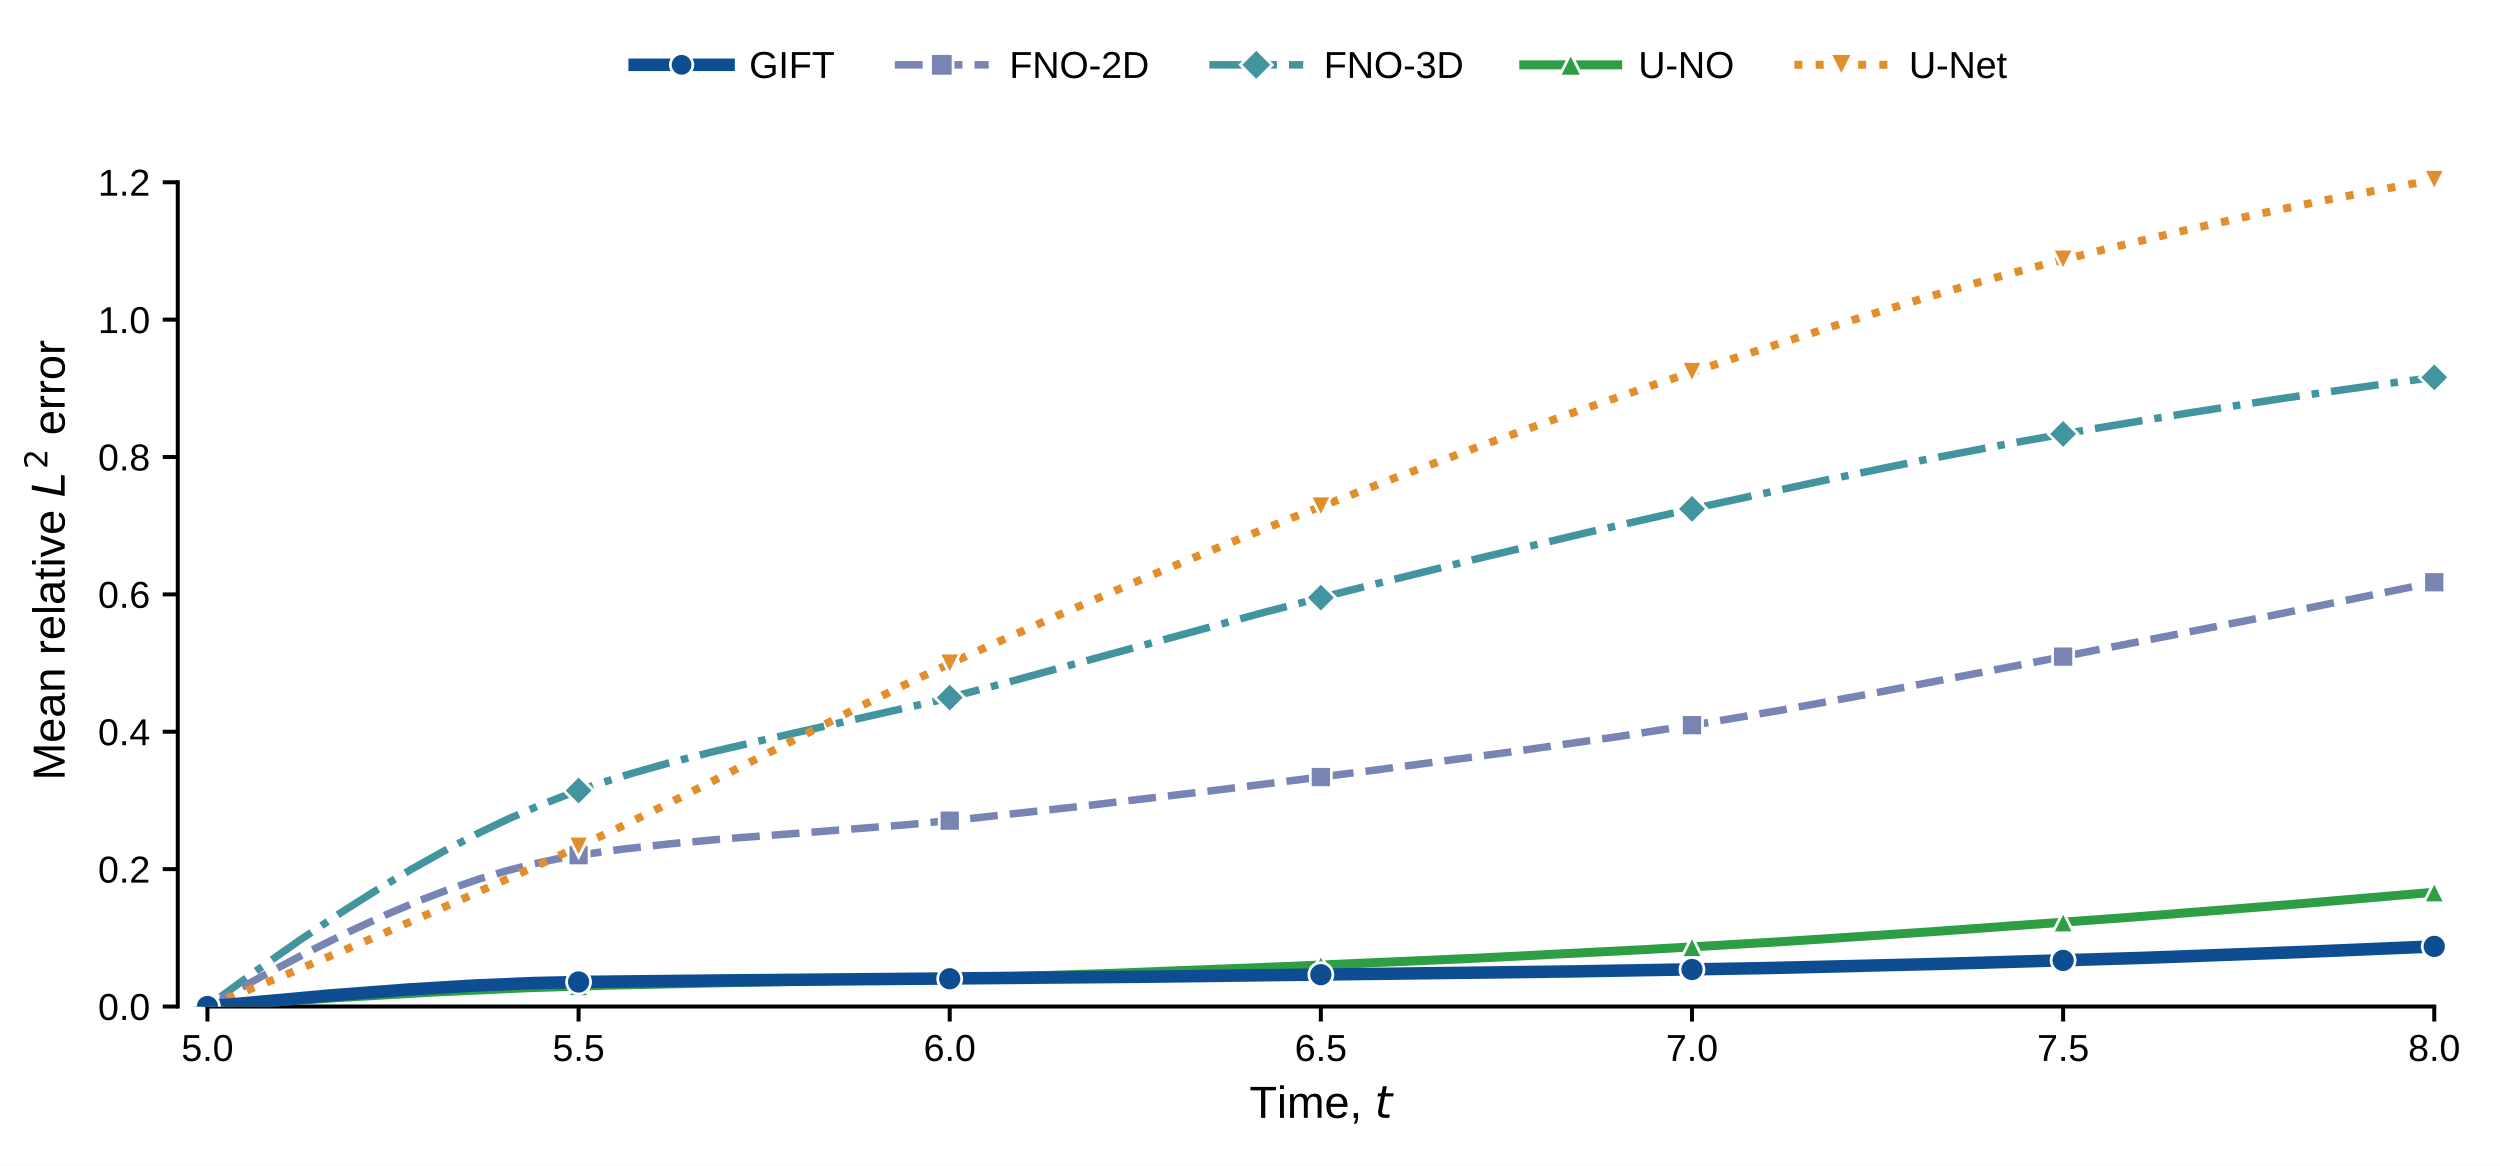
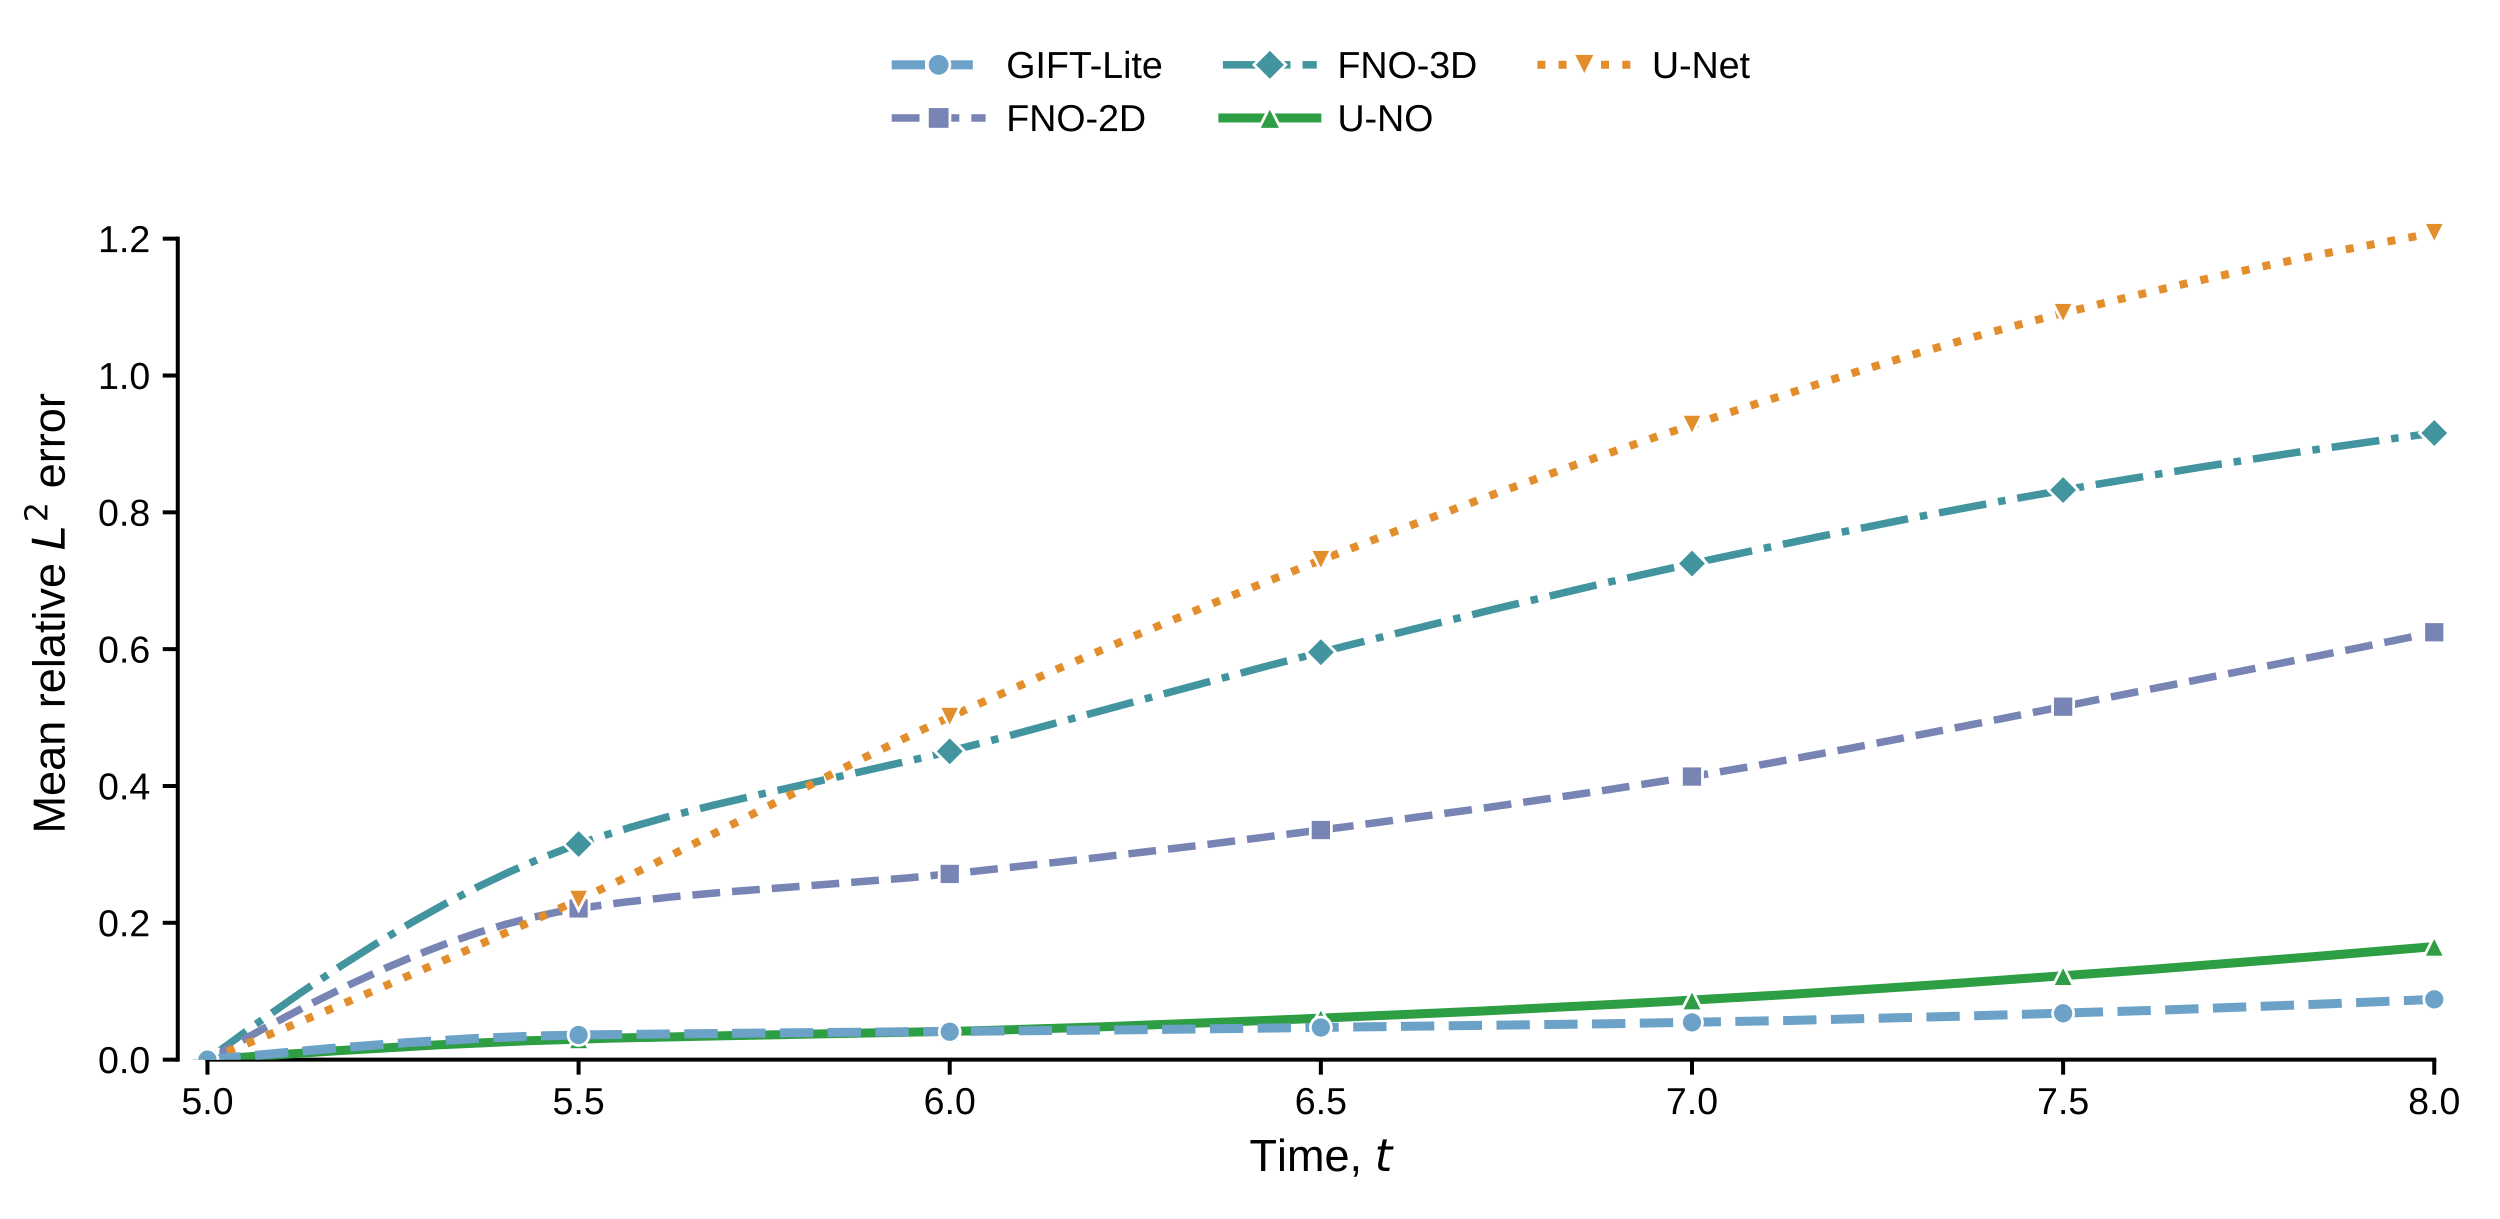
- <svg xmlns="http://www.w3.org/2000/svg" xmlns:xlink="http://www.w3.org/1999/xlink" width="499.186pt" height="232.765pt" viewBox="0 0 499.186 232.765" version="1.1">
+ <svg xmlns="http://www.w3.org/2000/svg" xmlns:xlink="http://www.w3.org/1999/xlink" width="499.186pt" height="243.374pt" viewBox="0 0 499.186 243.374" version="1.1">
  <defs>
    <style type="text/css">*{stroke-linejoin: round; stroke-linecap: butt}</style>
  </defs>
  <g id="figure_1">
    <g id="patch_1">
-       <path d="M 0 232.765  L 499.186 232.765  L 499.186 0  L 0 0  z " style="fill: #ffffff" />
+       <path d="M 0 243.374  L 499.186 243.374  L 499.186 0  L 0 0  z " style="fill: #ffffff" />
    </g>
    <g id="axes_1">
      <g id="patch_2">
-         <path d="M 35.495 200.975  L 491.986 200.975  L 491.986 22.733  L 35.495 22.733  z " style="fill: #ffffff" />
+         <path d="M 35.495 211.584  L 491.986 211.584  L 491.986 33.342  L 35.495 33.342  z " style="fill: #ffffff" />
      </g>
      <g id="matplotlib.axis_1">
        <g id="xtick_1">
          <g id="line2d_1">
            <defs>
-               <path id="m795e2c67f9" d="M 0 0  L 0 3  " style="stroke: #000000; stroke-width: 0.8" />
+               <path id="m0b97dc4846" d="M 0 0  L 0 3  " style="stroke: #000000; stroke-width: 0.8" />
            </defs>
            <g>
-               <use xlink:href="#m795e2c67f9" x="41.423" y="200.975" style="stroke: #000000; stroke-width: 0.8" />
+               <use xlink:href="#m0b97dc4846" x="41.423" y="211.584" style="stroke: #000000; stroke-width: 0.8" />
            </g>
          </g>
          <g id="text_1">
-             <text style="font-size: 7.5px; font-family: 'Arial', 'DejaVu Sans', 'Liberation Sans', sans-serif; text-anchor: middle" x="41.423" y="211.844" transform="rotate(-0 41.42346 211.8435)">5.0</text>
+             <text style="font-size: 7.5px; font-family: 'Arial', 'DejaVu Sans', 'Liberation Sans', sans-serif; text-anchor: middle" x="41.423" y="222.452" transform="rotate(-0 41.42346 222.4525)">5.0</text>
          </g>
        </g>
        <g id="xtick_2">
          <g id="line2d_2">
            <g>
-               <use xlink:href="#m795e2c67f9" x="115.529" y="200.975" style="stroke: #000000; stroke-width: 0.8" />
+               <use xlink:href="#m0b97dc4846" x="115.529" y="211.584" style="stroke: #000000; stroke-width: 0.8" />
            </g>
          </g>
          <g id="text_2">
-             <text style="font-size: 7.5px; font-family: 'Arial', 'DejaVu Sans', 'Liberation Sans', sans-serif; text-anchor: middle" x="115.529" y="211.844" transform="rotate(-0 115.5292 211.8435)">5.5</text>
+             <text style="font-size: 7.5px; font-family: 'Arial', 'DejaVu Sans', 'Liberation Sans', sans-serif; text-anchor: middle" x="115.529" y="222.452" transform="rotate(-0 115.5292 222.4525)">5.5</text>
          </g>
        </g>
        <g id="xtick_3">
          <g id="line2d_3">
            <g>
-               <use xlink:href="#m795e2c67f9" x="189.635" y="200.975" style="stroke: #000000; stroke-width: 0.8" />
+               <use xlink:href="#m0b97dc4846" x="189.635" y="211.584" style="stroke: #000000; stroke-width: 0.8" />
            </g>
          </g>
          <g id="text_3">
-             <text style="font-size: 7.5px; font-family: 'Arial', 'DejaVu Sans', 'Liberation Sans', sans-serif; text-anchor: middle" x="189.635" y="211.844" transform="rotate(-0 189.6349 211.8435)">6.0</text>
+             <text style="font-size: 7.5px; font-family: 'Arial', 'DejaVu Sans', 'Liberation Sans', sans-serif; text-anchor: middle" x="189.635" y="222.452" transform="rotate(-0 189.6349 222.4525)">6.0</text>
          </g>
        </g>
        <g id="xtick_4">
          <g id="line2d_4">
            <g>
-               <use xlink:href="#m795e2c67f9" x="263.741" y="200.975" style="stroke: #000000; stroke-width: 0.8" />
+               <use xlink:href="#m0b97dc4846" x="263.741" y="211.584" style="stroke: #000000; stroke-width: 0.8" />
            </g>
          </g>
          <g id="text_4">
-             <text style="font-size: 7.5px; font-family: 'Arial', 'DejaVu Sans', 'Liberation Sans', sans-serif; text-anchor: middle" x="263.741" y="211.844" transform="rotate(-0 263.7407 211.8435)">6.5</text>
+             <text style="font-size: 7.5px; font-family: 'Arial', 'DejaVu Sans', 'Liberation Sans', sans-serif; text-anchor: middle" x="263.741" y="222.452" transform="rotate(-0 263.7407 222.4525)">6.5</text>
          </g>
        </g>
        <g id="xtick_5">
          <g id="line2d_5">
            <g>
-               <use xlink:href="#m795e2c67f9" x="337.846" y="200.975" style="stroke: #000000; stroke-width: 0.8" />
+               <use xlink:href="#m0b97dc4846" x="337.846" y="211.584" style="stroke: #000000; stroke-width: 0.8" />
            </g>
          </g>
          <g id="text_5">
-             <text style="font-size: 7.5px; font-family: 'Arial', 'DejaVu Sans', 'Liberation Sans', sans-serif; text-anchor: middle" x="337.846" y="211.844" transform="rotate(-0 337.8464 211.8435)">7.0</text>
+             <text style="font-size: 7.5px; font-family: 'Arial', 'DejaVu Sans', 'Liberation Sans', sans-serif; text-anchor: middle" x="337.846" y="222.452" transform="rotate(-0 337.8464 222.4525)">7.0</text>
          </g>
        </g>
        <g id="xtick_6">
          <g id="line2d_6">
            <g>
-               <use xlink:href="#m795e2c67f9" x="411.952" y="200.975" style="stroke: #000000; stroke-width: 0.8" />
+               <use xlink:href="#m0b97dc4846" x="411.952" y="211.584" style="stroke: #000000; stroke-width: 0.8" />
            </g>
          </g>
          <g id="text_6">
-             <text style="font-size: 7.5px; font-family: 'Arial', 'DejaVu Sans', 'Liberation Sans', sans-serif; text-anchor: middle" x="411.952" y="211.844" transform="rotate(-0 411.9521 211.8435)">7.5</text>
+             <text style="font-size: 7.5px; font-family: 'Arial', 'DejaVu Sans', 'Liberation Sans', sans-serif; text-anchor: middle" x="411.952" y="222.452" transform="rotate(-0 411.9521 222.4525)">7.5</text>
          </g>
        </g>
        <g id="xtick_7">
          <g id="line2d_7">
            <g>
-               <use xlink:href="#m795e2c67f9" x="486.058" y="200.975" style="stroke: #000000; stroke-width: 0.8" />
+               <use xlink:href="#m0b97dc4846" x="486.058" y="211.584" style="stroke: #000000; stroke-width: 0.8" />
            </g>
          </g>
          <g id="text_7">
-             <text style="font-size: 7.5px; font-family: 'Arial', 'DejaVu Sans', 'Liberation Sans', sans-serif; text-anchor: middle" x="486.058" y="211.844" transform="rotate(-0 486.0579 211.8435)">8.0</text>
+             <text style="font-size: 7.5px; font-family: 'Arial', 'DejaVu Sans', 'Liberation Sans', sans-serif; text-anchor: middle" x="486.058" y="222.452" transform="rotate(-0 486.0579 222.4525)">8.0</text>
          </g>
        </g>
        <g id="text_8">
-           <g transform="translate(249.4757 223.7762)">
+           <g transform="translate(249.4757 234.3851)">
            <text>
              <tspan x="0" y="-0.562" style="font-size: 9px; font-family: 'Arial'">T</tspan>
              <tspan x="5.498" y="-0.562" style="font-size: 9px; font-family: 'Arial'">i</tspan>
              <tspan x="7.497" y="-0.562" style="font-size: 9px; font-family: 'Arial'">m</tspan>
              <tspan x="14.994" y="-0.562" style="font-size: 9px; font-family: 'Arial'">e</tspan>
              <tspan x="20" y="-0.562" style="font-size: 9px; font-family: 'Arial'">,</tspan>
              <tspan x="22.5" y="-0.562" style="font-size: 9px; font-family: 'Arial'"> </tspan>
              <tspan x="25" y="-0.562" style="font-style: oblique; font-size: 9px; font-family: 'DejaVu Sans'">t</tspan>
            </text>
          </g>
        </g>
      </g>
      <g id="matplotlib.axis_2">
        <g id="ytick_1">
          <g id="line2d_8">
            <defs>
-               <path id="m7a944dcd8d" d="M 0 0  L -3 0  " style="stroke: #000000; stroke-width: 0.8" />
+               <path id="m56217b2759" d="M 0 0  L -3 0  " style="stroke: #000000; stroke-width: 0.8" />
            </defs>
            <g>
-               <use xlink:href="#m7a944dcd8d" x="35.495" y="200.975" style="stroke: #000000; stroke-width: 0.8" />
+               <use xlink:href="#m56217b2759" x="35.495" y="211.584" style="stroke: #000000; stroke-width: 0.8" />
            </g>
          </g>
          <g id="text_9">
-             <text style="font-size: 7.5px; font-family: 'Arial', 'DejaVu Sans', 'Liberation Sans', sans-serif; text-anchor: end" x="29.995" y="203.659" transform="rotate(-0 29.995 203.6593)">0.0</text>
+             <text style="font-size: 7.5px; font-family: 'Arial', 'DejaVu Sans', 'Liberation Sans', sans-serif; text-anchor: end" x="29.995" y="214.268" transform="rotate(-0 29.995 214.2683)">0.0</text>
          </g>
        </g>
        <g id="ytick_2">
          <g id="line2d_9">
            <g>
-               <use xlink:href="#m7a944dcd8d" x="35.495" y="173.545" style="stroke: #000000; stroke-width: 0.8" />
+               <use xlink:href="#m56217b2759" x="35.495" y="184.263" style="stroke: #000000; stroke-width: 0.8" />
            </g>
          </g>
          <g id="text_10">
-             <text style="font-size: 7.5px; font-family: 'Arial', 'DejaVu Sans', 'Liberation Sans', sans-serif; text-anchor: end" x="29.995" y="176.229" transform="rotate(-0 29.995 176.2288)">0.2</text>
+             <text style="font-size: 7.5px; font-family: 'Arial', 'DejaVu Sans', 'Liberation Sans', sans-serif; text-anchor: end" x="29.995" y="186.947" transform="rotate(-0 29.995 186.947)">0.2</text>
          </g>
        </g>
        <g id="ytick_3">
          <g id="line2d_10">
            <g>
-               <use xlink:href="#m7a944dcd8d" x="35.495" y="146.114" style="stroke: #000000; stroke-width: 0.8" />
+               <use xlink:href="#m56217b2759" x="35.495" y="156.941" style="stroke: #000000; stroke-width: 0.8" />
            </g>
          </g>
          <g id="text_11">
-             <text style="font-size: 7.5px; font-family: 'Arial', 'DejaVu Sans', 'Liberation Sans', sans-serif; text-anchor: end" x="29.995" y="148.798" transform="rotate(-0 29.995 148.7983)">0.4</text>
+             <text style="font-size: 7.5px; font-family: 'Arial', 'DejaVu Sans', 'Liberation Sans', sans-serif; text-anchor: end" x="29.995" y="159.626" transform="rotate(-0 29.995 159.6257)">0.4</text>
          </g>
        </g>
        <g id="ytick_4">
          <g id="line2d_11">
            <g>
-               <use xlink:href="#m7a944dcd8d" x="35.495" y="118.684" style="stroke: #000000; stroke-width: 0.8" />
+               <use xlink:href="#m56217b2759" x="35.495" y="129.62" style="stroke: #000000; stroke-width: 0.8" />
            </g>
          </g>
          <g id="text_12">
-             <text style="font-size: 7.5px; font-family: 'Arial', 'DejaVu Sans', 'Liberation Sans', sans-serif; text-anchor: end" x="29.995" y="121.368" transform="rotate(-0 29.995 121.3678)">0.6</text>
+             <text style="font-size: 7.5px; font-family: 'Arial', 'DejaVu Sans', 'Liberation Sans', sans-serif; text-anchor: end" x="29.995" y="132.304" transform="rotate(-0 29.995 132.3043)">0.6</text>
          </g>
        </g>
        <g id="ytick_5">
          <g id="line2d_12">
            <g>
-               <use xlink:href="#m7a944dcd8d" x="35.495" y="91.253" style="stroke: #000000; stroke-width: 0.8" />
+               <use xlink:href="#m56217b2759" x="35.495" y="102.299" style="stroke: #000000; stroke-width: 0.8" />
            </g>
          </g>
          <g id="text_13">
-             <text style="font-size: 7.5px; font-family: 'Arial', 'DejaVu Sans', 'Liberation Sans', sans-serif; text-anchor: end" x="29.995" y="93.937" transform="rotate(-0 29.995 93.93734)">0.8</text>
+             <text style="font-size: 7.5px; font-family: 'Arial', 'DejaVu Sans', 'Liberation Sans', sans-serif; text-anchor: end" x="29.995" y="104.983" transform="rotate(-0 29.995 104.983)">0.8</text>
          </g>
        </g>
        <g id="ytick_6">
          <g id="line2d_13">
            <g>
-               <use xlink:href="#m7a944dcd8d" x="35.495" y="63.823" style="stroke: #000000; stroke-width: 0.8" />
+               <use xlink:href="#m56217b2759" x="35.495" y="74.978" style="stroke: #000000; stroke-width: 0.8" />
            </g>
          </g>
          <g id="text_14">
-             <text style="font-size: 7.5px; font-family: 'Arial', 'DejaVu Sans', 'Liberation Sans', sans-serif; text-anchor: end" x="29.995" y="66.507" transform="rotate(-0 29.995 66.50684)">1.0</text>
+             <text style="font-size: 7.5px; font-family: 'Arial', 'DejaVu Sans', 'Liberation Sans', sans-serif; text-anchor: end" x="29.995" y="77.662" transform="rotate(-0 29.995 77.6617)">1.0</text>
          </g>
        </g>
        <g id="ytick_7">
          <g id="line2d_14">
            <g>
-               <use xlink:href="#m7a944dcd8d" x="35.495" y="36.392" style="stroke: #000000; stroke-width: 0.8" />
+               <use xlink:href="#m56217b2759" x="35.495" y="47.656" style="stroke: #000000; stroke-width: 0.8" />
            </g>
          </g>
          <g id="text_15">
-             <text style="font-size: 7.5px; font-family: 'Arial', 'DejaVu Sans', 'Liberation Sans', sans-serif; text-anchor: end" x="29.995" y="39.076" transform="rotate(-0 29.995 39.07634)">1.2</text>
+             <text style="font-size: 7.5px; font-family: 'Arial', 'DejaVu Sans', 'Liberation Sans', sans-serif; text-anchor: end" x="29.995" y="50.34" transform="rotate(-0 29.995 50.34038)">1.2</text>
          </g>
        </g>
        <g id="text_16">
-           <g transform="translate(13.78125 155.8189) rotate(-90)">
+           <g transform="translate(13.78125 166.4279) rotate(-90)">
            <text>
              <tspan x="0" y="-0.873" style="font-size: 9px; font-family: 'Arial'">M</tspan>
              <tspan x="7.497" y="-0.873" style="font-size: 9px; font-family: 'Arial'">e</tspan>
              <tspan x="12.502" y="-0.873" style="font-size: 9px; font-family: 'Arial'">a</tspan>
              <tspan x="17.508" y="-0.873" style="font-size: 9px; font-family: 'Arial'">n</tspan>
              <tspan x="22.513" y="-0.873" style="font-size: 9px; font-family: 'Arial'"> </tspan>
              <tspan x="25.014" y="-0.873" style="font-size: 9px; font-family: 'Arial'">r</tspan>
              <tspan x="28.011" y="-0.873" style="font-size: 9px; font-family: 'Arial'">e</tspan>
              <tspan x="33.016" y="-0.873" style="font-size: 9px; font-family: 'Arial'">l</tspan>
              <tspan x="35.016" y="-0.873" style="font-size: 9px; font-family: 'Arial'">a</tspan>
              <tspan x="40.021" y="-0.873" style="font-size: 9px; font-family: 'Arial'">t</tspan>
              <tspan x="42.521" y="-0.873" style="font-size: 9px; font-family: 'Arial'">i</tspan>
              <tspan x="44.521" y="-0.873" style="font-size: 9px; font-family: 'Arial'">v</tspan>
              <tspan x="49.021" y="-0.873" style="font-size: 9px; font-family: 'Arial'">e</tspan>
              <tspan x="54.026" y="-0.873" style="font-size: 9px; font-family: 'Arial'"> </tspan>
              <tspan x="66.427" y="-0.873" style="font-size: 9px; font-family: 'Arial'"> </tspan>
              <tspan x="68.927" y="-0.873" style="font-size: 9px; font-family: 'Arial'">e</tspan>
              <tspan x="73.933" y="-0.873" style="font-size: 9px; font-family: 'Arial'">r</tspan>
              <tspan x="76.93" y="-0.873" style="font-size: 9px; font-family: 'Arial'">r</tspan>
              <tspan x="79.927" y="-0.873" style="font-size: 9px; font-family: 'Arial'">o</tspan>
              <tspan x="84.932" y="-0.873" style="font-size: 9px; font-family: 'Arial'">r</tspan>
              <tspan x="56.527" y="-0.873" style="font-style: oblique; font-size: 9px; font-family: 'DejaVu Sans'">L</tspan>
              <tspan x="62.173" y="-4.319" style="font-size: 6.3px; font-family: 'DejaVu Sans'">2</tspan>
            </text>
          </g>
        </g>
      </g>
      <g id="patch_3">
-         <path d="M 35.495 200.975  L 35.495 36.392  " style="fill: none; stroke: #000000; stroke-width: 0.8; stroke-linejoin: miter; stroke-linecap: square" />
+         <path d="M 35.495 211.584  L 35.495 47.656  " style="fill: none; stroke: #000000; stroke-width: 0.8; stroke-linejoin: miter; stroke-linecap: square" />
      </g>
      <g id="patch_4">
-         <path d="M 41.423 200.975  L 486.058 200.975  " style="fill: none; stroke: #000000; stroke-width: 0.8; stroke-linejoin: miter; stroke-linecap: square" />
+         <path d="M 41.423 211.584  L 486.058 211.584  " style="fill: none; stroke: #000000; stroke-width: 0.8; stroke-linejoin: miter; stroke-linecap: square" />
      </g>
      <g id="line2d_15">
-         <path d="M 41.423 200.975  L 51.057 193.908  L 59.95 187.661  L 68.102 182.214  L 75.512 177.527  L 82.182 173.55  L 88.851 169.823  L 95.521 166.369  L 101.449 163.543  L 107.378 160.965  L 113.306 158.648  L 119.234 156.59  L 125.904 154.498  L 133.315 152.401  L 142.207 150.135  L 152.582 147.731  L 187.412 139.861  L 200.01 136.552  L 222.983 130.276  L 252.625 122.21  L 268.928 118.019  L 295.606 111.403  L 317.097 106.291  L 336.364 101.93  L 363.783 96.015  L 383.792 91.911  L 400.836 88.638  L 416.398 85.877  L 437.148 82.432  L 456.416 79.455  L 474.942 76.819  L 486.058 75.354  L 486.058 75.354  " clip-path="url(#pd7bf47b4c0)" style="fill: none; stroke-dasharray: 9.6,2.4,1.5,2.4; stroke-dashoffset: 0; stroke: #42949e; stroke-width: 1.5" />
+         <path d="M 41.423 211.584  L 51.057 204.527  L 59.95 198.29  L 68.102 192.851  L 75.512 188.171  L 82.182 184.201  L 88.851 180.48  L 95.521 177.031  L 101.449 174.211  L 107.378 171.638  L 113.306 169.326  L 119.234 167.272  L 125.904 165.184  L 133.315 163.091  L 142.207 160.828  L 152.582 158.428  L 187.412 150.584  L 200.01 147.297  L 224.465 140.675  L 253.366 132.896  L 270.41 128.549  L 299.311 121.404  L 320.061 116.501  L 337.846 112.525  L 362.301 107.346  L 382.31 103.325  L 400.836 99.829  L 417.881 96.836  L 439.371 93.286  L 459.38 90.201  L 478.647 87.452  L 486.058 86.458  L 486.058 86.458  " clip-path="url(#p27796a83ee)" style="fill: none; stroke-dasharray: 9.6,2.4,1.5,2.4; stroke-dashoffset: 0; stroke: #42949e; stroke-width: 1.5" />
      </g>
      <g id="line2d_16">
        <defs>
-           <path id="m2b28d7b1a0" d="M 0 2.97  L 2.97 0  L 0 -2.97  L -2.97 0  z " style="stroke: #ffffff; stroke-width: 0.55; stroke-linejoin: miter" />
-         </defs>
-         <g clip-path="url(#pd7bf47b4c0)">
-           <use xlink:href="#m2b28d7b1a0" x="41.423" y="200.975" style="fill: #42949e; stroke: #ffffff; stroke-width: 0.55; stroke-linejoin: miter" />
-           <use xlink:href="#m2b28d7b1a0" x="115.529" y="157.85" style="fill: #42949e; stroke: #ffffff; stroke-width: 0.55; stroke-linejoin: miter" />
-           <use xlink:href="#m2b28d7b1a0" x="189.635" y="139.291" style="fill: #42949e; stroke: #ffffff; stroke-width: 0.55; stroke-linejoin: miter" />
-           <use xlink:href="#m2b28d7b1a0" x="263.741" y="119.33" style="fill: #42949e; stroke: #ffffff; stroke-width: 0.55; stroke-linejoin: miter" />
-           <use xlink:href="#m2b28d7b1a0" x="337.846" y="101.605" style="fill: #42949e; stroke: #ffffff; stroke-width: 0.55; stroke-linejoin: miter" />
-           <use xlink:href="#m2b28d7b1a0" x="411.952" y="86.645" style="fill: #42949e; stroke: #ffffff; stroke-width: 0.55; stroke-linejoin: miter" />
-           <use xlink:href="#m2b28d7b1a0" x="486.058" y="75.354" style="fill: #42949e; stroke: #ffffff; stroke-width: 0.55; stroke-linejoin: miter" />
+           <path id="m876381c5d0" d="M 0 2.97  L 2.97 0  L 0 -2.97  L -2.97 0  z " style="stroke: #ffffff; stroke-width: 0.55; stroke-linejoin: miter" />
+         </defs>
+         <g clip-path="url(#p27796a83ee)">
+           <use xlink:href="#m876381c5d0" x="41.423" y="211.584" style="fill: #42949e; stroke: #ffffff; stroke-width: 0.55; stroke-linejoin: miter" />
+           <use xlink:href="#m876381c5d0" x="115.529" y="168.529" style="fill: #42949e; stroke: #ffffff; stroke-width: 0.55; stroke-linejoin: miter" />
+           <use xlink:href="#m876381c5d0" x="189.635" y="150.018" style="fill: #42949e; stroke: #ffffff; stroke-width: 0.55; stroke-linejoin: miter" />
+           <use xlink:href="#m876381c5d0" x="263.741" y="130.228" style="fill: #42949e; stroke: #ffffff; stroke-width: 0.55; stroke-linejoin: miter" />
+           <use xlink:href="#m876381c5d0" x="337.846" y="112.525" style="fill: #42949e; stroke: #ffffff; stroke-width: 0.55; stroke-linejoin: miter" />
+           <use xlink:href="#m876381c5d0" x="411.952" y="97.854" style="fill: #42949e; stroke: #ffffff; stroke-width: 0.55; stroke-linejoin: miter" />
+           <use xlink:href="#m876381c5d0" x="486.058" y="86.458" style="fill: #42949e; stroke: #ffffff; stroke-width: 0.55; stroke-linejoin: miter" />
        </g>
      </g>
      <g id="line2d_17">
-         <path d="M 41.423 200.975  L 52.539 194.815  L 61.432 190.128  L 69.584 186.088  L 76.994 182.681  L 83.664 179.868  L 89.592 177.596  L 95.521 175.563  L 100.708 173.997  L 105.895 172.645  L 111.083 171.524  L 116.27 170.646  L 124.422 169.538  L 134.056 168.462  L 145.171 167.453  L 162.216 166.159  L 181.483 164.645  L 193.34 163.476  L 216.313 160.942  L 242.25 157.854  L 274.115 153.825  L 301.535 150.167  L 323.025 147.082  L 341.552 144.201  L 356.373 141.669  L 374.899 138.261  L 406.024 132.255  L 449.746 123.686  L 482.353 117.032  L 486.058 116.261  L 486.058 116.261  " clip-path="url(#pd7bf47b4c0)" style="fill: none; stroke-dasharray: 5.55,2.4; stroke-dashoffset: 0; stroke: #7884b4; stroke-width: 1.5" />
+         <path d="M 41.423 211.584  L 52.539 205.429  L 61.432 200.745  L 69.584 196.709  L 76.994 193.304  L 83.664 190.493  L 89.592 188.223  L 95.521 186.191  L 100.708 184.626  L 105.895 183.276  L 111.083 182.155  L 116.27 181.278  L 124.422 180.17  L 134.056 179.096  L 145.171 178.089  L 162.957 176.743  L 181.483 175.283  L 193.34 174.111  L 216.313 171.571  L 241.509 168.557  L 269.669 164.96  L 295.606 161.439  L 317.838 158.199  L 337.846 155.056  L 351.926 152.649  L 368.971 149.504  L 394.167 144.596  L 471.237 129.288  L 486.058 126.242  L 486.058 126.242  " clip-path="url(#p27796a83ee)" style="fill: none; stroke-dasharray: 5.55,2.4; stroke-dashoffset: 0; stroke: #7884b4; stroke-width: 1.5" />
      </g>
      <g id="legend_1">
        <g id="line2d_18">
-           <path d="M 126.724 12.943  L 136.099 12.943  L 145.474 12.943  " style="fill: none; stroke: #0f4d92; stroke-width: 2.5; stroke-linecap: square" />
-           <defs>
-             <path id="m9814dd502f" d="M 0 2.25  C 0.597 2.25 1.169 2.013 1.591 1.591  C 2.013 1.169 2.25 0.597 2.25 0  C 2.25 -0.597 2.013 -1.169 1.591 -1.591  C 1.169 -2.013 0.597 -2.25 0 -2.25  C -0.597 -2.25 -1.169 -2.013 -1.591 -1.591  C -2.013 -1.169 -2.25 -0.597 -2.25 0  C -2.25 0.597 -2.013 1.169 -1.591 1.591  C -1.169 2.013 -0.597 2.25 0 2.25  z " style="stroke: #ffffff; stroke-width: 0.55" />
-           </defs>
-           <g>
-             <use xlink:href="#m9814dd502f" x="136.099" y="12.943" style="fill: #0f4d92; stroke: #ffffff; stroke-width: 0.55" />
+           <path d="M 178.051 12.943  L 187.426 12.943  L 196.801 12.943  " style="fill: none; stroke-dasharray: 6.66,2.88; stroke-dashoffset: 0; stroke: #6ca1c8; stroke-width: 1.8" />
+           <defs>
+             <path id="ma2fea1edcf" d="M 0 2.25  C 0.597 2.25 1.169 2.013 1.591 1.591  C 2.013 1.169 2.25 0.597 2.25 0  C 2.25 -0.597 2.013 -1.169 1.591 -1.591  C 1.169 -2.013 0.597 -2.25 0 -2.25  C -0.597 -2.25 -1.169 -2.013 -1.591 -1.591  C -2.013 -1.169 -2.25 -0.597 -2.25 0  C -2.25 0.597 -2.013 1.169 -1.591 1.591  C -1.169 2.013 -0.597 2.25 0 2.25  z " style="stroke: #ffffff; stroke-width: 0.55" />
+           </defs>
+           <g>
+             <use xlink:href="#ma2fea1edcf" x="187.426" y="12.943" style="fill: #6ca1c8; stroke: #ffffff; stroke-width: 0.55" />
          </g>
        </g>
        <g id="text_17">
-           <text style="font-size: 7.5px; font-family: 'Arial', 'DejaVu Sans', 'Liberation Sans', sans-serif; text-anchor: start" x="149.599" y="15.568" transform="rotate(-0 149.5995 15.56836)">GIFT</text>
+           <text style="font-size: 7.5px; font-family: 'Arial', 'DejaVu Sans', 'Liberation Sans', sans-serif; text-anchor: start" x="200.926" y="15.568" transform="rotate(-0 200.9258 15.56836)">GIFT-Lite</text>
        </g>
        <g id="line2d_19">
-           <path d="M 178.678 12.943  L 188.053 12.943  L 197.428 12.943  " style="fill: none; stroke-dasharray: 5.55,2.4; stroke-dashoffset: 0; stroke: #7884b4; stroke-width: 1.5" />
-           <defs>
-             <path id="m7ee22644cd" d="M -2.25 2.25  L 2.25 2.25  L 2.25 -2.25  L -2.25 -2.25  z " style="stroke: #ffffff; stroke-width: 0.55; stroke-linejoin: miter" />
-           </defs>
-           <g>
-             <use xlink:href="#m7ee22644cd" x="188.053" y="12.943" style="fill: #7884b4; stroke: #ffffff; stroke-width: 0.55; stroke-linejoin: miter" />
+           <path d="M 178.051 23.552  L 187.426 23.552  L 196.801 23.552  " style="fill: none; stroke-dasharray: 5.55,2.4; stroke-dashoffset: 0; stroke: #7884b4; stroke-width: 1.5" />
+           <defs>
+             <path id="mfe2aacc31c" d="M -2.25 2.25  L 2.25 2.25  L 2.25 -2.25  L -2.25 -2.25  z " style="stroke: #ffffff; stroke-width: 0.55; stroke-linejoin: miter" />
+           </defs>
+           <g>
+             <use xlink:href="#mfe2aacc31c" x="187.426" y="23.552" style="fill: #7884b4; stroke: #ffffff; stroke-width: 0.55; stroke-linejoin: miter" />
          </g>
        </g>
        <g id="text_18">
-           <text style="font-size: 7.5px; font-family: 'Arial', 'DejaVu Sans', 'Liberation Sans', sans-serif; text-anchor: start" x="201.553" y="15.568" transform="rotate(-0 201.5534 15.56836)">FNO-2D</text>
+           <text style="font-size: 7.5px; font-family: 'Arial', 'DejaVu Sans', 'Liberation Sans', sans-serif; text-anchor: start" x="200.926" y="26.177" transform="rotate(-0 200.9258 26.17734)">FNO-2D</text>
        </g>
        <g id="line2d_20">
-           <path d="M 241.469 12.943  L 250.844 12.943  L 260.219 12.943  " style="fill: none; stroke-dasharray: 9.6,2.4,1.5,2.4; stroke-dashoffset: 0; stroke: #42949e; stroke-width: 1.5" />
-           <defs>
-             <path id="mae59459749" d="M 0 3.182  L 3.182 0  L 0 -3.182  L -3.182 0  z " style="stroke: #ffffff; stroke-width: 0.55; stroke-linejoin: miter" />
-           </defs>
-           <g>
-             <use xlink:href="#mae59459749" x="250.844" y="12.943" style="fill: #42949e; stroke: #ffffff; stroke-width: 0.55; stroke-linejoin: miter" />
+           <path d="M 244.181 12.943  L 253.556 12.943  L 262.931 12.943  " style="fill: none; stroke-dasharray: 9.6,2.4,1.5,2.4; stroke-dashoffset: 0; stroke: #42949e; stroke-width: 1.5" />
+           <defs>
+             <path id="m627db80a64" d="M 0 3.182  L 3.182 0  L 0 -3.182  L -3.182 0  z " style="stroke: #ffffff; stroke-width: 0.55; stroke-linejoin: miter" />
+           </defs>
+           <g>
+             <use xlink:href="#m627db80a64" x="253.556" y="12.943" style="fill: #42949e; stroke: #ffffff; stroke-width: 0.55; stroke-linejoin: miter" />
          </g>
        </g>
        <g id="text_19">
-           <text style="font-size: 7.5px; font-family: 'Arial', 'DejaVu Sans', 'Liberation Sans', sans-serif; text-anchor: start" x="264.344" y="15.568" transform="rotate(-0 264.3436 15.56836)">FNO-3D</text>
+           <text style="font-size: 7.5px; font-family: 'Arial', 'DejaVu Sans', 'Liberation Sans', sans-serif; text-anchor: start" x="267.056" y="15.568" transform="rotate(-0 267.0559 15.56836)">FNO-3D</text>
        </g>
        <g id="line2d_21">
-           <path d="M 304.259 12.943  L 313.634 12.943  L 323.009 12.943  " style="fill: none; stroke: #2e9e44; stroke-width: 1.8; stroke-linecap: square" />
-           <defs>
-             <path id="mb13533560b" d="M 0 -2.25  L -2.25 2.25  L 2.25 2.25  z " style="stroke: #ffffff; stroke-width: 0.55; stroke-linejoin: miter" />
-           </defs>
-           <g>
-             <use xlink:href="#mb13533560b" x="313.634" y="12.943" style="fill: #2e9e44; stroke: #ffffff; stroke-width: 0.55; stroke-linejoin: miter" />
+           <path d="M 244.181 23.552  L 253.556 23.552  L 262.931 23.552  " style="fill: none; stroke: #2e9e44; stroke-width: 1.8; stroke-linecap: square" />
+           <defs>
+             <path id="m6f06e0bd04" d="M 0 -2.25  L -2.25 2.25  L 2.25 2.25  z " style="stroke: #ffffff; stroke-width: 0.55; stroke-linejoin: miter" />
+           </defs>
+           <g>
+             <use xlink:href="#m6f06e0bd04" x="253.556" y="23.552" style="fill: #2e9e44; stroke: #ffffff; stroke-width: 0.55; stroke-linejoin: miter" />
          </g>
        </g>
        <g id="text_20">
-           <text style="font-size: 7.5px; font-family: 'Arial', 'DejaVu Sans', 'Liberation Sans', sans-serif; text-anchor: start" x="327.134" y="15.568" transform="rotate(-0 327.1338 15.56836)">U-NO</text>
+           <text style="font-size: 7.5px; font-family: 'Arial', 'DejaVu Sans', 'Liberation Sans', sans-serif; text-anchor: start" x="267.056" y="26.177" transform="rotate(-0 267.0559 26.17734)">U-NO</text>
        </g>
        <g id="line2d_22">
-           <path d="M 358.298 12.943  L 367.673 12.943  L 377.048 12.943  " style="fill: none; stroke-dasharray: 1.6,2.64; stroke-dashoffset: 0; stroke: #e28e2c; stroke-width: 1.6" />
-           <defs>
-             <path id="m80aea5821e" d="M -0 2.25  L 2.25 -2.25  L -2.25 -2.25  z " style="stroke: #ffffff; stroke-width: 0.55; stroke-linejoin: miter" />
-           </defs>
-           <g>
-             <use xlink:href="#m80aea5821e" x="367.673" y="12.943" style="fill: #e28e2c; stroke: #ffffff; stroke-width: 0.55; stroke-linejoin: miter" />
+           <path d="M 306.971 12.943  L 316.346 12.943  L 325.721 12.943  " style="fill: none; stroke-dasharray: 1.6,2.64; stroke-dashoffset: 0; stroke: #e28e2c; stroke-width: 1.6" />
+           <defs>
+             <path id="m647e15d5a7" d="M -0 2.25  L 2.25 -2.25  L -2.25 -2.25  z " style="stroke: #ffffff; stroke-width: 0.55; stroke-linejoin: miter" />
+           </defs>
+           <g>
+             <use xlink:href="#m647e15d5a7" x="316.346" y="12.943" style="fill: #e28e2c; stroke: #ffffff; stroke-width: 0.55; stroke-linejoin: miter" />
          </g>
        </g>
        <g id="text_21">
-           <text style="font-size: 7.5px; font-family: 'Arial', 'DejaVu Sans', 'Liberation Sans', sans-serif; text-anchor: start" x="381.173" y="15.568" transform="rotate(-0 381.1725 15.56836)">U-Net</text>
+           <text style="font-size: 7.5px; font-family: 'Arial', 'DejaVu Sans', 'Liberation Sans', sans-serif; text-anchor: start" x="329.846" y="15.568" transform="rotate(-0 329.8461 15.56836)">U-Net</text>
        </g>
      </g>
      <g id="line2d_23">
        <defs>
-           <path id="md64f659885" d="M -2.1 2.1  L 2.1 2.1  L 2.1 -2.1  L -2.1 -2.1  z " style="stroke: #ffffff; stroke-width: 0.55; stroke-linejoin: miter" />
-         </defs>
-         <g clip-path="url(#pd7bf47b4c0)">
-           <use xlink:href="#md64f659885" x="41.423" y="200.975" style="fill: #7884b4; stroke: #ffffff; stroke-width: 0.55; stroke-linejoin: miter" />
-           <use xlink:href="#md64f659885" x="115.529" y="170.757" style="fill: #7884b4; stroke: #ffffff; stroke-width: 0.55; stroke-linejoin: miter" />
-           <use xlink:href="#md64f659885" x="189.635" y="163.864" style="fill: #7884b4; stroke: #ffffff; stroke-width: 0.55; stroke-linejoin: miter" />
-           <use xlink:href="#md64f659885" x="263.741" y="155.158" style="fill: #7884b4; stroke: #ffffff; stroke-width: 0.55; stroke-linejoin: miter" />
-           <use xlink:href="#md64f659885" x="337.846" y="144.798" style="fill: #7884b4; stroke: #ffffff; stroke-width: 0.55; stroke-linejoin: miter" />
-           <use xlink:href="#md64f659885" x="411.952" y="131.111" style="fill: #7884b4; stroke: #ffffff; stroke-width: 0.55; stroke-linejoin: miter" />
-           <use xlink:href="#md64f659885" x="486.058" y="116.261" style="fill: #7884b4; stroke: #ffffff; stroke-width: 0.55; stroke-linejoin: miter" />
+           <path id="m2077824502" d="M -2.1 2.1  L 2.1 2.1  L 2.1 -2.1  L -2.1 -2.1  z " style="stroke: #ffffff; stroke-width: 0.55; stroke-linejoin: miter" />
+         </defs>
+         <g clip-path="url(#p27796a83ee)">
+           <use xlink:href="#m2077824502" x="41.423" y="211.584" style="fill: #7884b4; stroke: #ffffff; stroke-width: 0.55; stroke-linejoin: miter" />
+           <use xlink:href="#m2077824502" x="115.529" y="181.389" style="fill: #7884b4; stroke: #ffffff; stroke-width: 0.55; stroke-linejoin: miter" />
+           <use xlink:href="#m2077824502" x="189.635" y="174.5" style="fill: #7884b4; stroke: #ffffff; stroke-width: 0.55; stroke-linejoin: miter" />
+           <use xlink:href="#m2077824502" x="263.741" y="165.735" style="fill: #7884b4; stroke: #ffffff; stroke-width: 0.55; stroke-linejoin: miter" />
+           <use xlink:href="#m2077824502" x="337.846" y="155.056" style="fill: #7884b4; stroke: #ffffff; stroke-width: 0.55; stroke-linejoin: miter" />
+           <use xlink:href="#m2077824502" x="411.952" y="141.105" style="fill: #7884b4; stroke: #ffffff; stroke-width: 0.55; stroke-linejoin: miter" />
+           <use xlink:href="#m2077824502" x="486.058" y="126.242" style="fill: #7884b4; stroke: #ffffff; stroke-width: 0.55; stroke-linejoin: miter" />
        </g>
      </g>
      <g id="line2d_24">
-         <path d="M 41.423 200.975  L 57.727 194.343  L 74.771 187.165  L 91.815 179.748  L 109.601 171.766  L 122.94 165.574  L 134.056 160.134  L 150.359 151.878  L 172.591 140.637  L 183.706 135.26  L 194.081 130.493  L 211.126 122.915  L 228.17 115.589  L 244.473 108.821  L 260.776 102.292  L 278.562 95.42  L 296.347 88.776  L 313.392 82.646  L 329.695 77.019  L 348.221 70.883  L 368.971 64.194  L 383.792 59.639  L 396.39 55.989  L 407.506 52.983  L 420.104 49.824  L 436.407 45.955  L 451.228 42.664  L 465.308 39.763  L 478.647 37.237  L 486.058 35.936  L 486.058 35.936  " clip-path="url(#pd7bf47b4c0)" style="fill: none; stroke-dasharray: 1.6,2.64; stroke-dashoffset: 0; stroke: #e28e2c; stroke-width: 1.6" />
+         <path d="M 41.423 211.584  L 57.727 204.954  L 74.771 197.779  L 91.815 190.366  L 109.601 182.388  L 122.94 176.198  L 134.056 170.761  L 150.359 162.509  L 172.591 151.273  L 183.706 145.902  L 194.081 141.141  L 210.385 133.906  L 227.429 126.593  L 244.473 119.529  L 261.517 112.709  L 281.526 104.967  L 299.311 98.309  L 315.615 92.432  L 331.177 87.058  L 348.962 81.185  L 368.23 75.012  L 383.051 70.483  L 396.39 66.64  L 408.247 63.456  L 421.586 60.129  L 437.889 56.278  L 452.71 53.002  L 466.79 50.111  L 480.129 47.591  L 486.058 46.545  L 486.058 46.545  " clip-path="url(#p27796a83ee)" style="fill: none; stroke-dasharray: 1.6,2.64; stroke-dashoffset: 0; stroke: #e28e2c; stroke-width: 1.6" />
      </g>
      <g id="line2d_25">
        <defs>
-           <path id="m2ab12deba1" d="M -0 2.1  L 2.1 -2.1  L -2.1 -2.1  z " style="stroke: #ffffff; stroke-width: 0.55; stroke-linejoin: miter" />
-         </defs>
-         <g clip-path="url(#pd7bf47b4c0)">
-           <use xlink:href="#m2ab12deba1" x="41.423" y="200.975" style="fill: #e28e2c; stroke: #ffffff; stroke-width: 0.55; stroke-linejoin: miter" />
-           <use xlink:href="#m2ab12deba1" x="115.529" y="169.053" style="fill: #e28e2c; stroke: #ffffff; stroke-width: 0.55; stroke-linejoin: miter" />
-           <use xlink:href="#m2ab12deba1" x="189.635" y="132.51" style="fill: #e28e2c; stroke: #ffffff; stroke-width: 0.55; stroke-linejoin: miter" />
-           <use xlink:href="#m2ab12deba1" x="263.741" y="101.131" style="fill: #e28e2c; stroke: #ffffff; stroke-width: 0.55; stroke-linejoin: miter" />
-           <use xlink:href="#m2ab12deba1" x="337.846" y="74.297" style="fill: #e28e2c; stroke: #ffffff; stroke-width: 0.55; stroke-linejoin: miter" />
-           <use xlink:href="#m2ab12deba1" x="411.952" y="51.845" style="fill: #e28e2c; stroke: #ffffff; stroke-width: 0.55; stroke-linejoin: miter" />
-           <use xlink:href="#m2ab12deba1" x="486.058" y="35.936" style="fill: #e28e2c; stroke: #ffffff; stroke-width: 0.55; stroke-linejoin: miter" />
+           <path id="m60b4ddc943" d="M -0 2.1  L 2.1 -2.1  L -2.1 -2.1  z " style="stroke: #ffffff; stroke-width: 0.55; stroke-linejoin: miter" />
+         </defs>
+         <g clip-path="url(#p27796a83ee)">
+           <use xlink:href="#m60b4ddc943" x="41.423" y="211.584" style="fill: #e28e2c; stroke: #ffffff; stroke-width: 0.55; stroke-linejoin: miter" />
+           <use xlink:href="#m60b4ddc943" x="115.529" y="179.676" style="fill: #e28e2c; stroke: #ffffff; stroke-width: 0.55; stroke-linejoin: miter" />
+           <use xlink:href="#m60b4ddc943" x="189.635" y="143.155" style="fill: #e28e2c; stroke: #ffffff; stroke-width: 0.55; stroke-linejoin: miter" />
+           <use xlink:href="#m60b4ddc943" x="263.741" y="111.837" style="fill: #e28e2c; stroke: #ffffff; stroke-width: 0.55; stroke-linejoin: miter" />
+           <use xlink:href="#m60b4ddc943" x="337.846" y="84.834" style="fill: #e28e2c; stroke: #ffffff; stroke-width: 0.55; stroke-linejoin: miter" />
+           <use xlink:href="#m60b4ddc943" x="411.952" y="62.512" style="fill: #e28e2c; stroke: #ffffff; stroke-width: 0.55; stroke-linejoin: miter" />
+           <use xlink:href="#m60b4ddc943" x="486.058" y="46.545" style="fill: #e28e2c; stroke: #ffffff; stroke-width: 0.55; stroke-linejoin: miter" />
        </g>
      </g>
      <g id="line2d_26">
-         <path d="M 41.423 200.975  L 67.36 199.201  L 87.369 198.045  L 105.154 197.236  L 121.458 196.714  L 144.43 196.227  L 194.081 195.246  L 220.759 194.392  L 256.33 193.009  L 294.865 191.319  L 328.213 189.62  L 357.114 187.937  L 386.756 185.962  L 426.032 183.104  L 458.639 180.503  L 486.058 178.152  L 486.058 178.152  " clip-path="url(#pd7bf47b4c0)" style="fill: none; stroke: #2e9e44; stroke-width: 1.8; stroke-linecap: round" />
+         <path d="M 41.423 211.584  L 67.36 209.798  L 87.369 208.635  L 105.154 207.824  L 121.458 207.303  L 144.43 206.82  L 194.081 205.848  L 220.018 205.023  L 254.848 203.675  L 294.865 201.929  L 328.954 200.199  L 357.855 198.527  L 388.238 196.524  L 428.996 193.601  L 463.085 190.925  L 486.058 189.002  L 486.058 189.002  " clip-path="url(#p27796a83ee)" style="fill: none; stroke: #2e9e44; stroke-width: 1.8; stroke-linecap: round" />
      </g>
      <g id="line2d_27">
        <defs>
-           <path id="m0a858ea05f" d="M 0 -2.1  L -2.1 2.1  L 2.1 2.1  z " style="stroke: #ffffff; stroke-width: 0.55; stroke-linejoin: miter" />
-         </defs>
-         <g clip-path="url(#pd7bf47b4c0)">
-           <use xlink:href="#m0a858ea05f" x="41.423" y="200.975" style="fill: #2e9e44; stroke: #ffffff; stroke-width: 0.55; stroke-linejoin: miter" />
-           <use xlink:href="#m0a858ea05f" x="115.529" y="196.879" style="fill: #2e9e44; stroke: #ffffff; stroke-width: 0.55; stroke-linejoin: miter" />
-           <use xlink:href="#m0a858ea05f" x="189.635" y="195.366" style="fill: #2e9e44; stroke: #ffffff; stroke-width: 0.55; stroke-linejoin: miter" />
-           <use xlink:href="#m0a858ea05f" x="263.741" y="192.704" style="fill: #2e9e44; stroke: #ffffff; stroke-width: 0.55; stroke-linejoin: miter" />
-           <use xlink:href="#m0a858ea05f" x="337.846" y="189.087" style="fill: #2e9e44; stroke: #ffffff; stroke-width: 0.55; stroke-linejoin: miter" />
-           <use xlink:href="#m0a858ea05f" x="411.952" y="184.155" style="fill: #2e9e44; stroke: #ffffff; stroke-width: 0.55; stroke-linejoin: miter" />
-           <use xlink:href="#m0a858ea05f" x="486.058" y="178.152" style="fill: #2e9e44; stroke: #ffffff; stroke-width: 0.55; stroke-linejoin: miter" />
+           <path id="mb7df61925e" d="M 0 -2.1  L -2.1 2.1  L 2.1 2.1  z " style="stroke: #ffffff; stroke-width: 0.55; stroke-linejoin: miter" />
+         </defs>
+         <g clip-path="url(#p27796a83ee)">
+           <use xlink:href="#mb7df61925e" x="41.423" y="211.584" style="fill: #2e9e44; stroke: #ffffff; stroke-width: 0.55; stroke-linejoin: miter" />
+           <use xlink:href="#mb7df61925e" x="115.529" y="207.468" style="fill: #2e9e44; stroke: #ffffff; stroke-width: 0.55; stroke-linejoin: miter" />
+           <use xlink:href="#mb7df61925e" x="189.635" y="205.967" style="fill: #2e9e44; stroke: #ffffff; stroke-width: 0.55; stroke-linejoin: miter" />
+           <use xlink:href="#mb7df61925e" x="263.741" y="203.309" style="fill: #2e9e44; stroke: #ffffff; stroke-width: 0.55; stroke-linejoin: miter" />
+           <use xlink:href="#mb7df61925e" x="337.846" y="199.71" style="fill: #2e9e44; stroke: #ffffff; stroke-width: 0.55; stroke-linejoin: miter" />
+           <use xlink:href="#mb7df61925e" x="411.952" y="194.852" style="fill: #2e9e44; stroke: #ffffff; stroke-width: 0.55; stroke-linejoin: miter" />
+           <use xlink:href="#mb7df61925e" x="486.058" y="189.002" style="fill: #2e9e44; stroke: #ffffff; stroke-width: 0.55; stroke-linejoin: miter" />
        </g>
      </g>
      <g id="line2d_28">
-         <path d="M 41.423 200.975  L 65.878 198.767  L 81.441 197.579  L 94.78 196.779  L 106.637 196.285  L 117.752 196.041  L 145.913 195.749  L 227.429 195.041  L 314.133 193.966  L 353.409 193.284  L 388.979 192.422  L 428.255 191.25  L 460.862 190.038  L 486.058 188.969  L 486.058 188.969  " clip-path="url(#pd7bf47b4c0)" style="fill: none; stroke: #0f4d92; stroke-width: 2.5; stroke-linecap: round" />
+         <path d="M 41.423 211.584  L 65.878 209.365  L 81.441 208.171  L 94.78 207.366  L 106.637 206.87  L 117.752 206.625  L 145.171 206.338  L 225.206 205.634  L 320.802 204.424  L 357.114 203.764  L 392.685 202.876  L 431.961 201.68  L 465.308 200.419  L 486.058 199.537  L 486.058 199.537  " clip-path="url(#p27796a83ee)" style="fill: none; stroke-dasharray: 6.66,2.88; stroke-dashoffset: 0; stroke: #6ca1c8; stroke-width: 1.8" />
      </g>
      <g id="line2d_29">
        <defs>
-           <path id="md28c35be54" d="M 0 2.4  C 0.636 2.4 1.247 2.147 1.697 1.697  C 2.147 1.247 2.4 0.636 2.4 0  C 2.4 -0.636 2.147 -1.247 1.697 -1.697  C 1.247 -2.147 0.636 -2.4 0 -2.4  C -0.636 -2.4 -1.247 -2.147 -1.697 -1.697  C -2.147 -1.247 -2.4 -0.636 -2.4 0  C -2.4 0.636 -2.147 1.247 -1.697 1.697  C -1.247 2.147 -0.636 2.4 0 2.4  z " style="stroke: #ffffff; stroke-width: 0.55" />
-         </defs>
-         <g clip-path="url(#pd7bf47b4c0)">
-           <use xlink:href="#md28c35be54" x="41.423" y="200.975" style="fill: #0f4d92; stroke: #ffffff; stroke-width: 0.55" />
-           <use xlink:href="#md28c35be54" x="115.529" y="196.074" style="fill: #0f4d92; stroke: #ffffff; stroke-width: 0.55" />
-           <use xlink:href="#md28c35be54" x="189.635" y="195.434" style="fill: #0f4d92; stroke: #ffffff; stroke-width: 0.55" />
-           <use xlink:href="#md28c35be54" x="263.741" y="194.615" style="fill: #0f4d92; stroke: #ffffff; stroke-width: 0.55" />
-           <use xlink:href="#md28c35be54" x="337.846" y="193.586" style="fill: #0f4d92; stroke: #ffffff; stroke-width: 0.55" />
-           <use xlink:href="#md28c35be54" x="411.952" y="191.768" style="fill: #0f4d92; stroke: #ffffff; stroke-width: 0.55" />
-           <use xlink:href="#md28c35be54" x="486.058" y="188.969" style="fill: #0f4d92; stroke: #ffffff; stroke-width: 0.55" />
+           <path id="m198c2bf225" d="M 0 2.1  C 0.557 2.1 1.091 1.879 1.485 1.485  C 1.879 1.091 2.1 0.557 2.1 0  C 2.1 -0.557 1.879 -1.091 1.485 -1.485  C 1.091 -1.879 0.557 -2.1 0 -2.1  C -0.557 -2.1 -1.091 -1.879 -1.485 -1.485  C -1.879 -1.091 -2.1 -0.557 -2.1 0  C -2.1 0.557 -1.879 1.091 -1.485 1.485  C -1.091 1.879 -0.557 2.1 0 2.1  z " style="stroke: #ffffff; stroke-width: 0.55" />
+         </defs>
+         <g clip-path="url(#p27796a83ee)">
+           <use xlink:href="#m198c2bf225" x="41.423" y="211.584" style="fill: #6ca1c8; stroke: #ffffff; stroke-width: 0.55" />
+           <use xlink:href="#m198c2bf225" x="115.529" y="206.658" style="fill: #6ca1c8; stroke: #ffffff; stroke-width: 0.55" />
+           <use xlink:href="#m198c2bf225" x="189.635" y="206.016" style="fill: #6ca1c8; stroke: #ffffff; stroke-width: 0.55" />
+           <use xlink:href="#m198c2bf225" x="263.741" y="205.169" style="fill: #6ca1c8; stroke: #ffffff; stroke-width: 0.55" />
+           <use xlink:href="#m198c2bf225" x="337.846" y="204.146" style="fill: #6ca1c8; stroke: #ffffff; stroke-width: 0.55" />
+           <use xlink:href="#m198c2bf225" x="411.952" y="202.323" style="fill: #6ca1c8; stroke: #ffffff; stroke-width: 0.55" />
+           <use xlink:href="#m198c2bf225" x="486.058" y="199.537" style="fill: #6ca1c8; stroke: #ffffff; stroke-width: 0.55" />
        </g>
      </g>
    </g>
  </g>
  <defs>
-     <clipPath id="pd7bf47b4c0">
-       <rect x="35.495" y="22.733" width="456.491" height="178.243" />
+     <clipPath id="p27796a83ee">
+       <rect x="35.495" y="33.342" width="456.491" height="178.243" />
    </clipPath>
  </defs>
</svg>
